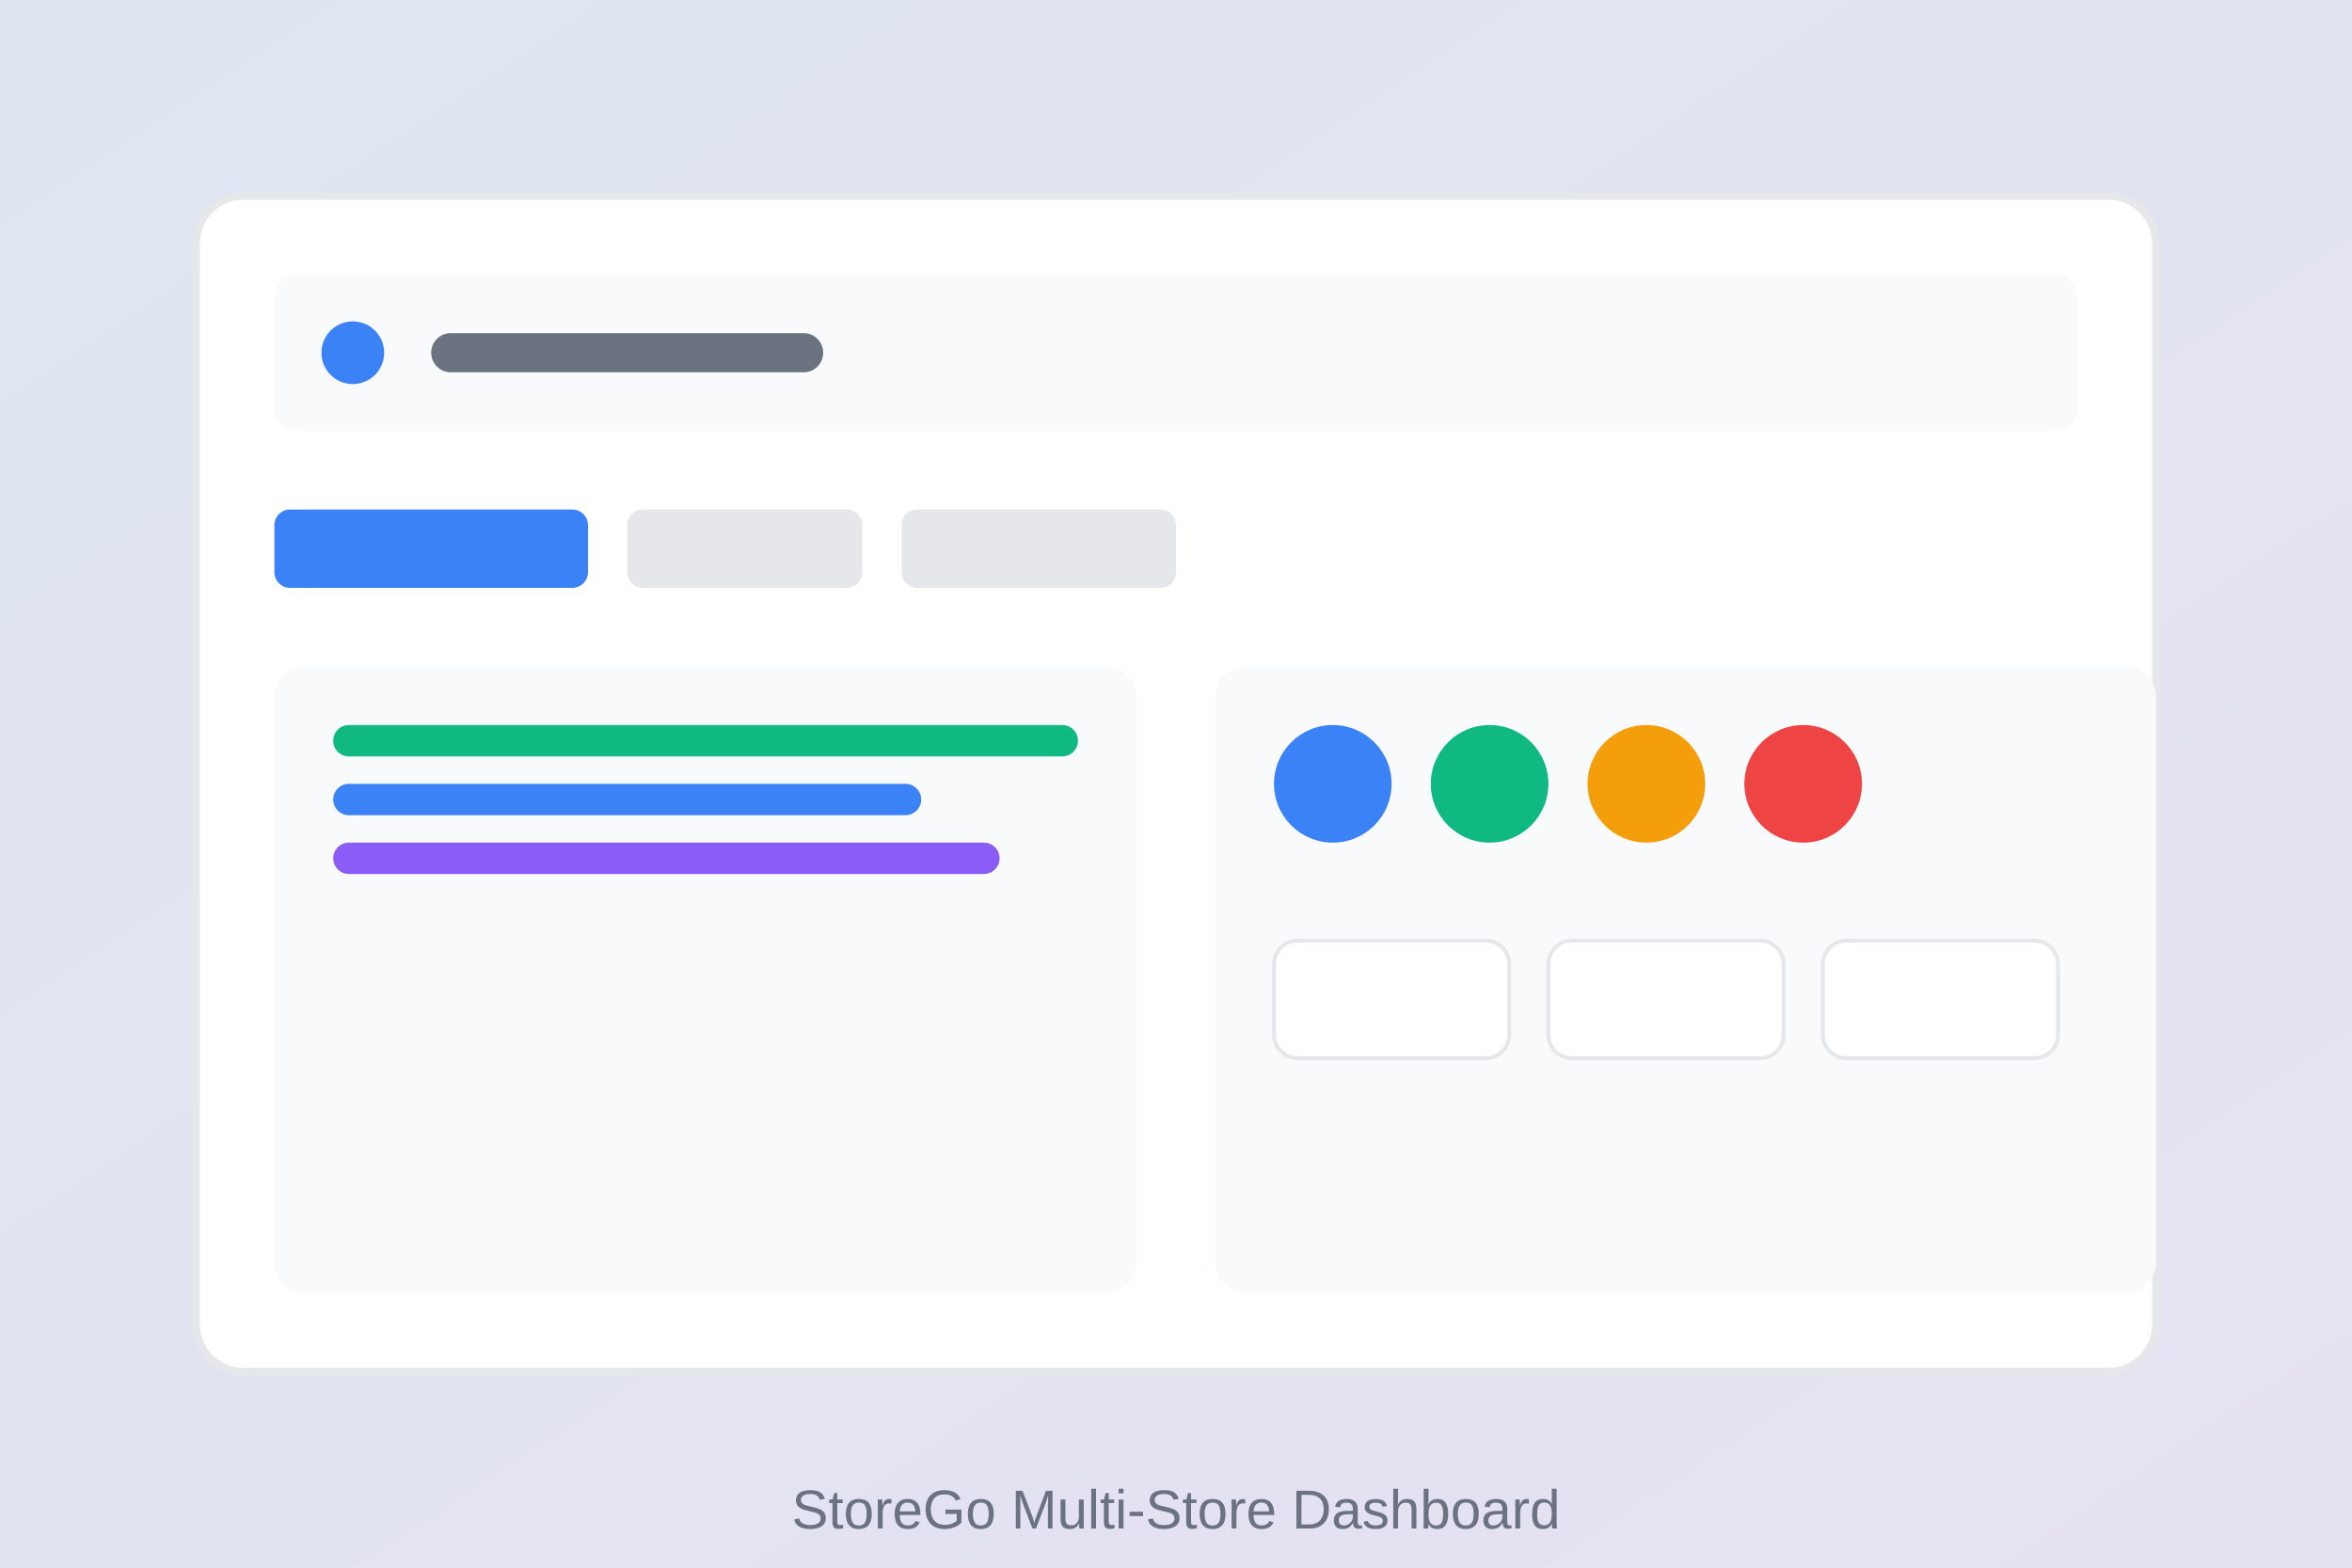
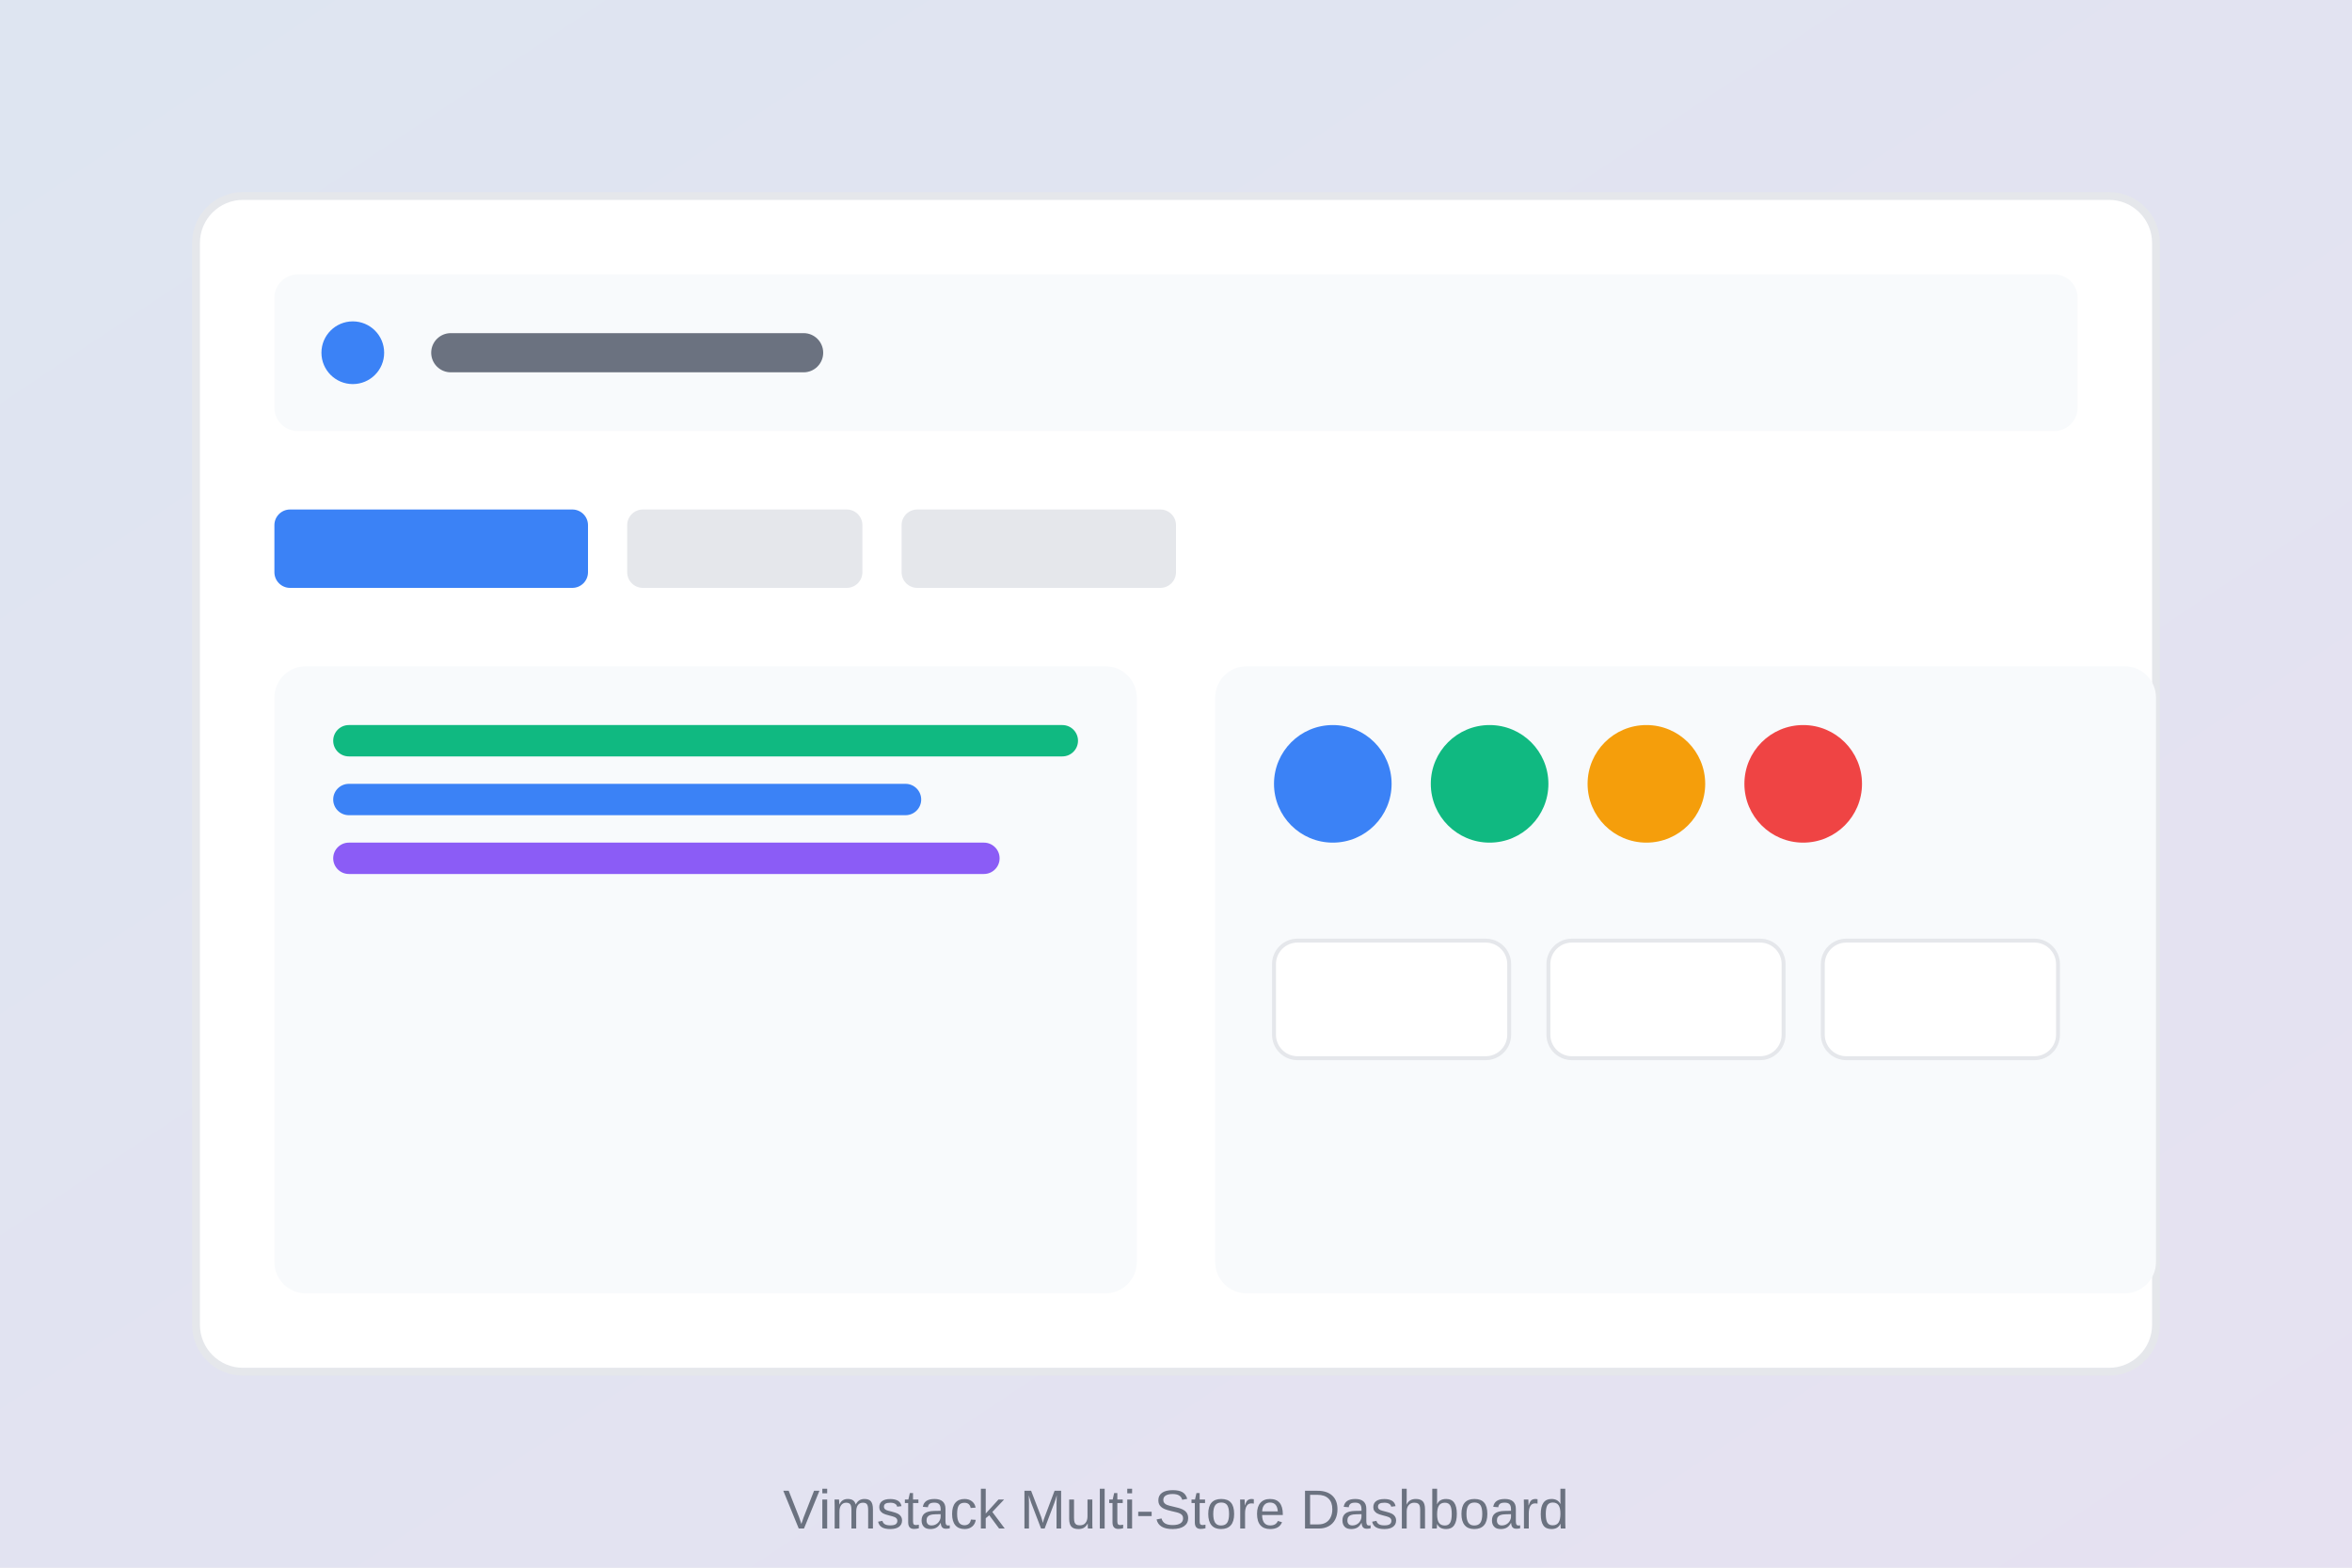
<svg xmlns="http://www.w3.org/2000/svg" width="600" height="400" viewBox="0 0 600 400">
  <defs>
    <linearGradient id="bg" x1="0%" y1="0%" x2="100%" y2="100%">
      <stop offset="0%" style="stop-color:#3b82f6;stop-opacity:0.1" />
      <stop offset="100%" style="stop-color:#8b5cf6;stop-opacity:0.1" />
    </linearGradient>
  </defs>
  <rect width="600" height="400" fill="url(#bg)" />
  <rect x="50" y="50" width="500" height="300" rx="12" fill="#ffffff" stroke="#e5e7eb" stroke-width="2" />
  <rect x="70" y="70" width="460" height="40" rx="6" fill="#f8fafc" />
  <circle cx="90" cy="90" r="8" fill="#3b82f6" />
  <rect x="110" y="85" width="100" height="10" rx="5" fill="#6b7280" />
  <rect x="70" y="130" width="80" height="20" rx="4" fill="#3b82f6" />
  <rect x="160" y="130" width="60" height="20" rx="4" fill="#e5e7eb" />
  <rect x="230" y="130" width="70" height="20" rx="4" fill="#e5e7eb" />
  <rect x="70" y="170" width="220" height="160" rx="8" fill="#f8fafc" />
  <rect x="310" y="170" width="240" height="160" rx="8" fill="#f8fafc" />
  <rect x="85" y="185" width="190" height="8" rx="4" fill="#10b981" />
  <rect x="85" y="200" width="150" height="8" rx="4" fill="#3b82f6" />
  <rect x="85" y="215" width="170" height="8" rx="4" fill="#8b5cf6" />
  <circle cx="340" cy="200" r="15" fill="#3b82f6" />
  <circle cx="380" cy="200" r="15" fill="#10b981" />
  <circle cx="420" cy="200" r="15" fill="#f59e0b" />
  <circle cx="460" cy="200" r="15" fill="#ef4444" />
  <rect x="325" y="240" width="60" height="30" rx="6" fill="#ffffff" stroke="#e5e7eb" />
  <rect x="395" y="240" width="60" height="30" rx="6" fill="#ffffff" stroke="#e5e7eb" />
  <rect x="465" y="240" width="60" height="30" rx="6" fill="#ffffff" stroke="#e5e7eb" />
-   <text x="300" y="390" font-family="Arial, sans-serif" font-size="14" fill="#6b7280" text-anchor="middle">StoreGo Multi-Store Dashboard</text>
+   <text x="300" y="390" font-family="Arial, sans-serif" font-size="14" fill="#6b7280" text-anchor="middle">Vimstack Multi-Store Dashboard</text>
</svg>
